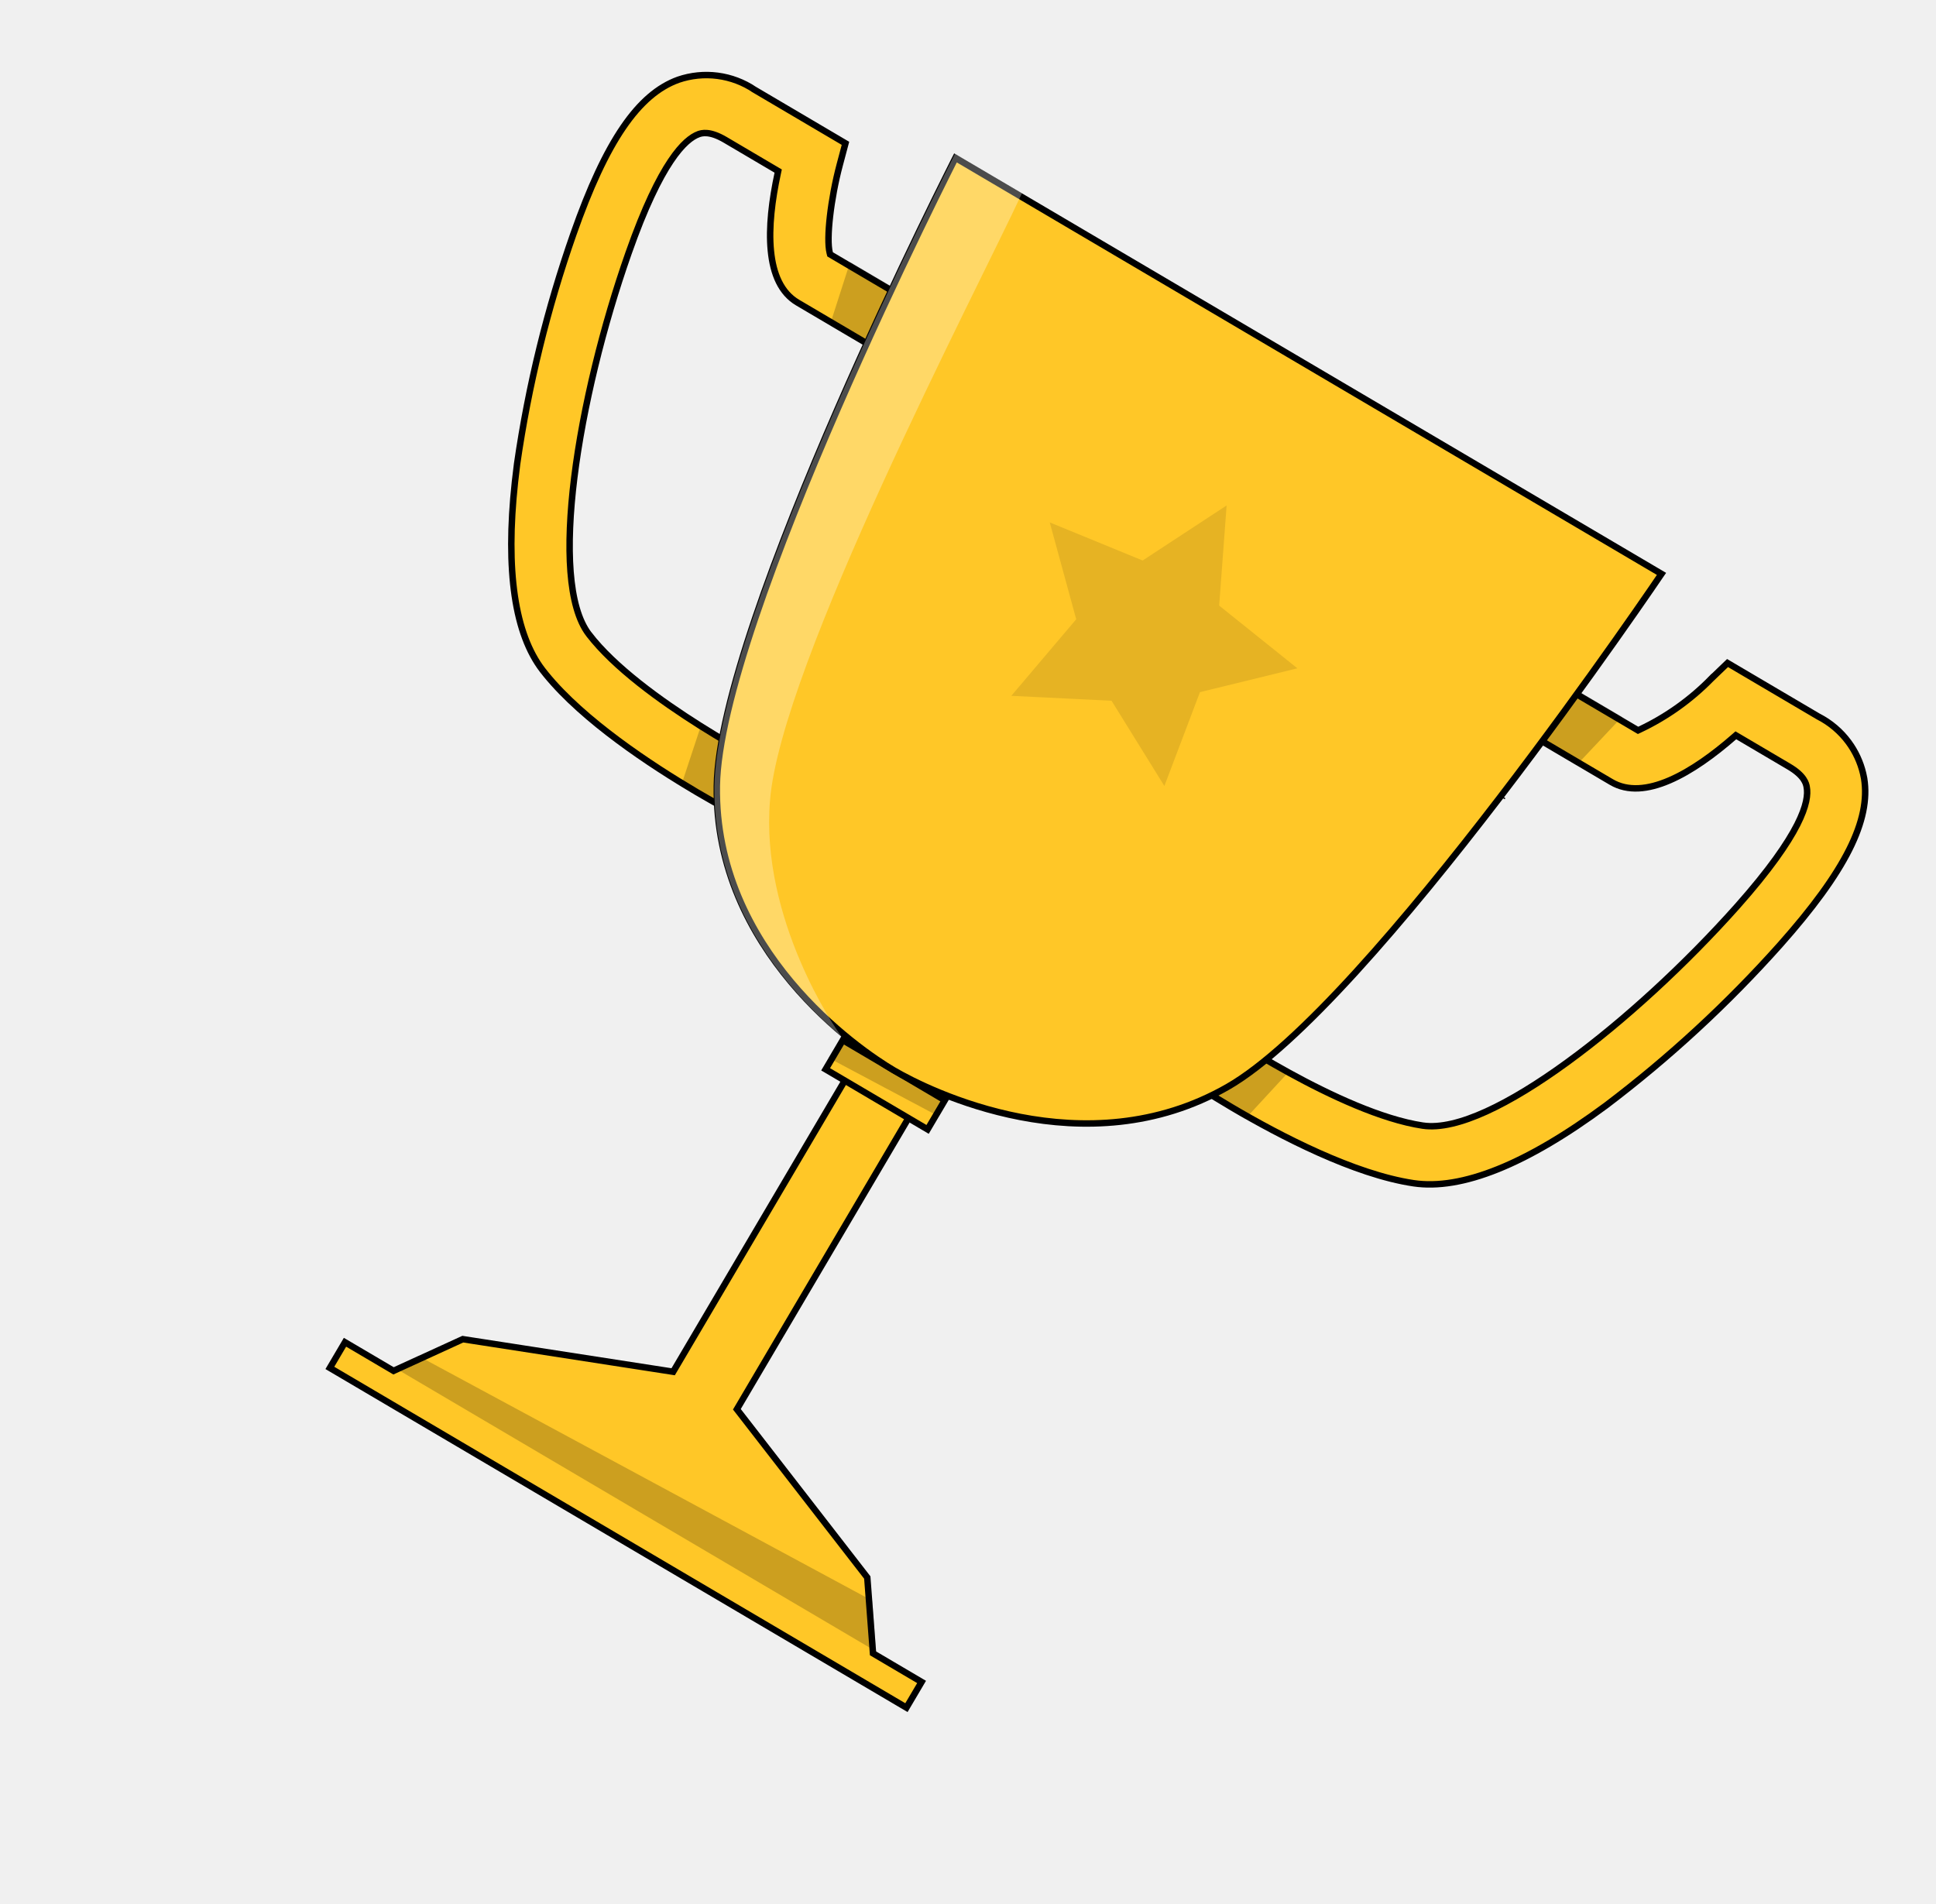
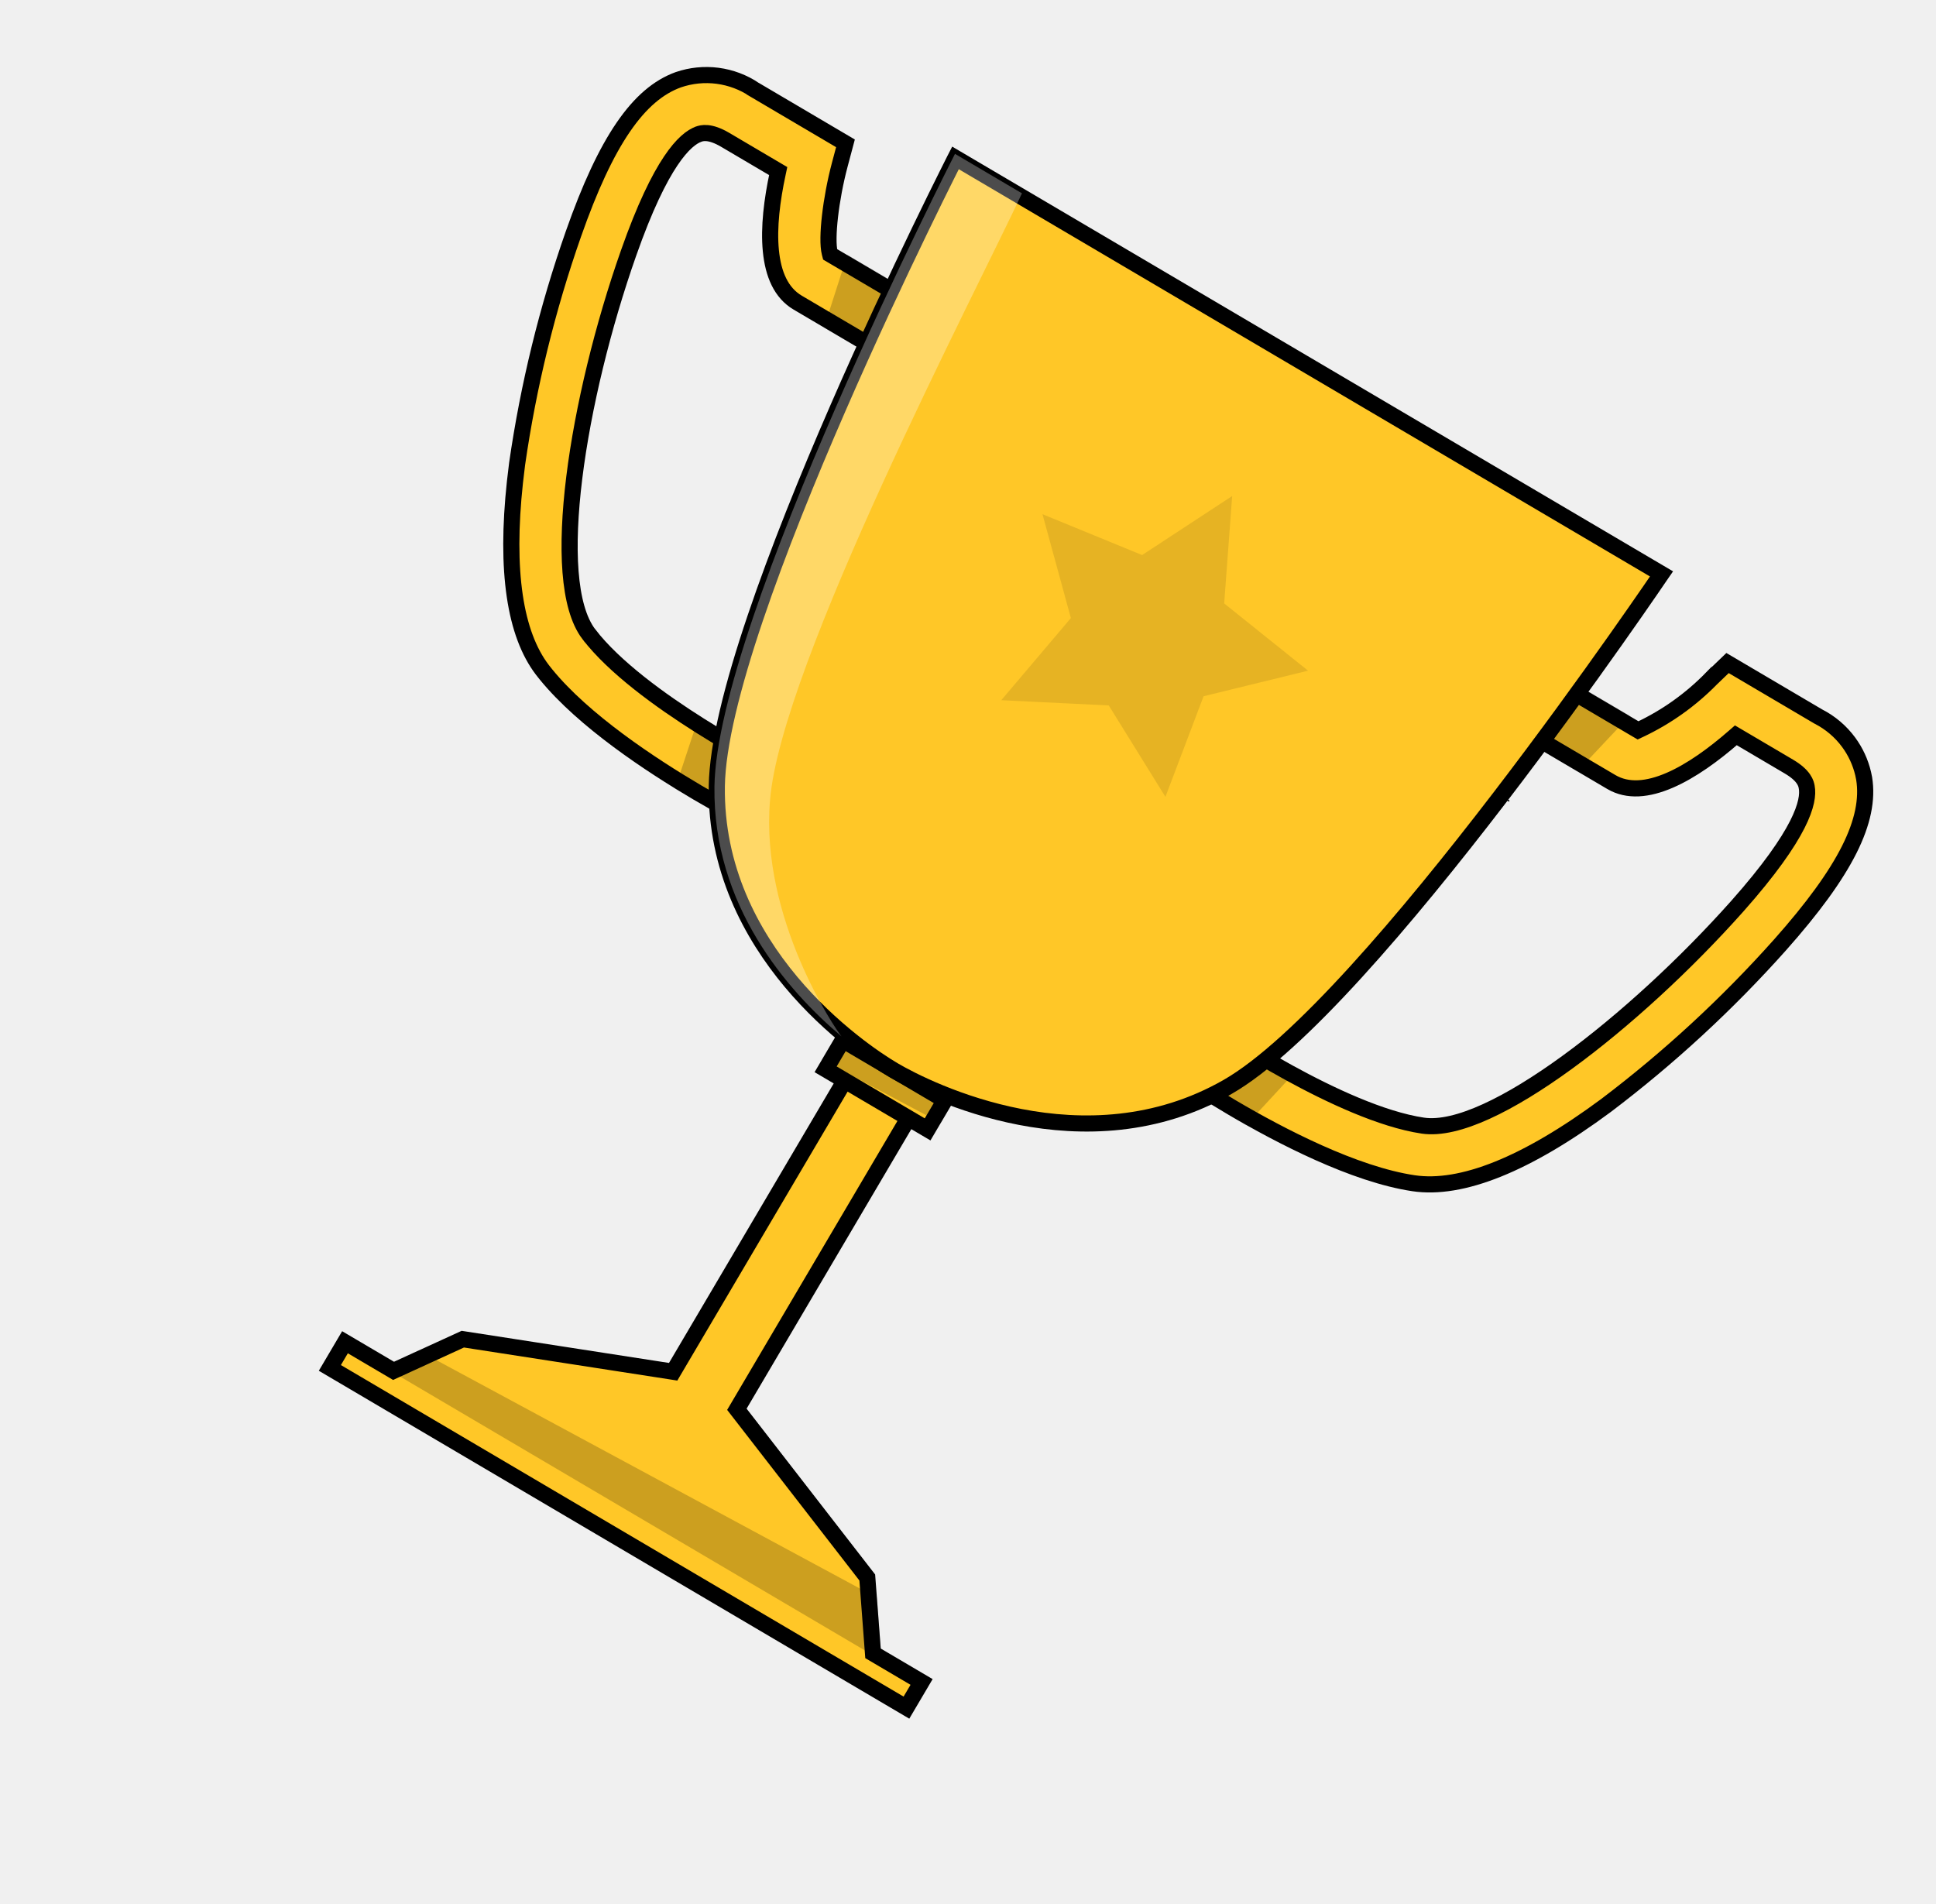
<svg xmlns="http://www.w3.org/2000/svg" width="120" height="118" viewBox="0 0 120 118" fill="none">
-   <path d="M46.768 5.562L46.768 5.563L52.405 8.885L52.053 10.207C51.771 11.265 51.56 12.41 51.447 13.398C51.39 13.891 51.357 14.348 51.353 14.736C51.348 15.12 51.371 15.451 51.432 15.687L51.453 15.767L57.469 19.312L55.642 22.413L49.441 18.759C48.418 18.156 47.923 17 47.781 15.545C47.638 14.093 47.853 12.385 48.205 10.746L48.235 10.605L44.951 8.669C44.475 8.389 44.115 8.28 43.842 8.253C43.563 8.226 43.389 8.287 43.303 8.316L43.3 8.318C42.883 8.47 42.299 8.895 41.574 9.978C40.847 11.063 39.967 12.826 38.963 15.682C37.377 20.188 36.134 25.256 35.596 29.607C35.327 31.782 35.234 33.784 35.364 35.45C35.494 37.108 35.848 38.464 36.5 39.319L36.501 39.319C38.078 41.373 40.94 43.439 43.396 44.989C44.628 45.766 45.765 46.418 46.598 46.878C47.015 47.108 47.356 47.291 47.596 47.417C47.678 47.461 47.749 47.497 47.807 47.527L46.191 50.763C45.762 50.543 44.635 49.956 43.212 49.118C40.318 47.412 36.18 44.678 33.842 41.809L33.622 41.531C31.914 39.299 31.323 35.398 31.918 29.883L32.052 28.758C32.751 23.903 33.921 19.128 35.544 14.499C36.553 11.623 37.56 9.453 38.628 7.891C39.694 6.331 40.813 5.387 42.044 4.943C42.825 4.675 43.659 4.591 44.479 4.698C45.298 4.806 46.082 5.101 46.768 5.562Z" fill="#FFC727" stroke="black" stroke-width="0.4" />
-   <path opacity="0.2" d="M57.485 19.301L55.65 22.417L51.674 20.074L52.807 16.544L57.485 19.301Z" fill="black" stroke="black" stroke-width="0.4" />
-   <path opacity="0.2" d="M46.193 50.764C46.02 50.673 45.744 50.53 45.395 50.343C44.84 50.046 44.084 49.631 43.213 49.117L42.443 48.664L43.605 45.147C45.584 46.382 47.271 47.276 47.826 47.56L46.193 50.764Z" fill="black" stroke="black" stroke-width="0.4" />
-   <path d="M112.716 44.424C113.451 44.801 114.09 45.343 114.58 46.007C115.01 46.589 115.317 47.251 115.483 47.953L115.546 48.256C115.754 49.548 115.469 50.982 114.621 52.67C113.77 54.361 112.36 56.294 110.337 58.571C107.072 62.233 103.457 65.569 99.545 68.531C94.596 72.199 90.585 73.791 87.62 73.351C83.944 72.804 79.356 70.416 76.376 68.66C74.952 67.821 73.891 67.118 73.492 66.85L75.533 63.865C75.587 63.901 75.655 63.946 75.734 63.998C75.961 64.147 76.286 64.357 76.69 64.61C77.497 65.117 78.619 65.796 79.895 66.497C82.442 67.895 85.634 69.396 88.19 69.779L88.191 69.779C89.257 69.936 90.615 69.59 92.129 68.9C93.65 68.207 95.356 67.155 97.128 65.865C100.674 63.287 104.506 59.745 107.683 56.177C109.692 53.913 110.805 52.287 111.398 51.122C111.989 49.96 112.072 49.235 111.985 48.785C111.969 48.694 111.937 48.515 111.78 48.287C111.625 48.061 111.354 47.799 110.879 47.519L107.594 45.583L107.485 45.678C106.222 46.78 104.83 47.794 103.489 48.373C102.146 48.953 100.896 49.079 99.877 48.479L93.669 44.82L95.496 41.72L101.532 45.277L101.628 45.232C103.295 44.447 104.806 43.368 106.092 42.05L106.093 42.051L107.079 41.103L112.706 44.419L112.716 44.424Z" fill="#FFC727" stroke="black" stroke-width="0.4" />
-   <path opacity="0.2" d="M100.221 44.484L97.681 47.185L93.706 44.843L95.542 41.727L100.221 44.484Z" fill="black" stroke="black" stroke-width="0.4" />
-   <path opacity="0.2" d="M75.501 63.868C76.018 64.215 77.617 65.258 79.657 66.391L77.145 69.112L76.376 68.659C75.504 68.146 74.774 67.686 74.246 67.344C73.913 67.129 73.653 66.956 73.49 66.849L75.501 63.868Z" fill="black" stroke="black" stroke-width="0.4" />
-   <path d="M57.716 66.927L45.674 87.363L45.757 87.47L53.757 97.792L54.104 102.388L54.112 102.493L57.123 104.267L56.184 105.859L20.446 84.799L21.384 83.208L24.395 84.982L24.49 84.938L28.686 83.017L41.592 85.016L41.725 85.037L53.768 64.6L57.716 66.927Z" fill="#FFC727" stroke="black" stroke-width="0.4" />
-   <path d="M51.175 66.288L52.241 64.479L58.562 68.204L57.496 70.013L51.175 66.288Z" fill="#FFC727" stroke="black" stroke-width="0.4" />
-   <path opacity="0.2" d="M58.563 68.204L58.125 68.947L51.64 65.5L52.242 64.479L58.563 68.204Z" fill="black" stroke="black" stroke-width="0.4" />
-   <path d="M102.985 35.576C102.96 35.612 102.931 35.655 102.898 35.703C102.764 35.901 102.565 36.193 102.308 36.566C101.795 37.311 101.052 38.382 100.132 39.683C98.293 42.286 95.747 45.81 92.922 49.493C90.097 53.177 86.995 57.018 84.042 60.256C81.085 63.499 78.292 66.121 76.086 67.383C71.67 69.91 67.044 69.975 63.24 69.242C59.434 68.508 56.465 66.979 55.382 66.341C54.299 65.703 51.52 63.847 49.032 60.873C46.545 57.9 44.358 53.821 44.431 48.73C44.468 46.187 45.409 42.472 46.814 38.313C48.216 34.161 50.072 29.586 51.925 25.331C53.778 21.076 55.626 17.142 57.012 14.273C57.704 12.838 58.282 11.669 58.686 10.859C58.887 10.454 59.045 10.139 59.153 9.925C59.179 9.873 59.203 9.827 59.223 9.788L102.985 35.576Z" fill="#FFC727" stroke="black" stroke-width="0.4" />
+   <path d="M46.768 5.562L46.768 5.563L52.405 8.885L52.053 10.207C51.771 11.265 51.56 12.41 51.447 13.398C51.39 13.891 51.357 14.348 51.353 14.736C51.348 15.12 51.371 15.451 51.432 15.687L51.453 15.767L57.469 19.312L55.642 22.413L49.441 18.759C48.418 18.156 47.923 17 47.781 15.545C47.638 14.093 47.853 12.385 48.205 10.746L48.235 10.605L44.951 8.669C44.475 8.389 44.115 8.28 43.842 8.253C43.563 8.226 43.389 8.287 43.303 8.316L43.3 8.318C42.883 8.47 42.299 8.895 41.574 9.978C40.847 11.063 39.967 12.826 38.963 15.682C37.377 20.188 36.134 25.256 35.596 29.607C35.327 31.782 35.234 33.784 35.364 35.45C35.494 37.108 35.848 38.464 36.5 39.319L36.501 39.319C38.078 41.373 40.94 43.439 43.396 44.989C44.628 45.766 45.765 46.418 46.598 46.878C47.015 47.108 47.356 47.291 47.596 47.417C47.678 47.461 47.749 47.497 47.807 47.527L46.191 50.763C45.762 50.543 44.635 49.956 43.212 49.118C40.318 47.412 36.18 44.678 33.842 41.809L33.622 41.531C31.914 39.299 31.323 35.398 31.918 29.883L32.052 28.758C32.751 23.903 33.921 19.128 35.544 14.499C36.553 11.623 37.56 9.453 38.628 7.891C39.694 6.331 40.813 5.387 42.044 4.943C42.825 4.675 43.659 4.591 44.479 4.698C45.298 4.806 46.082 5.101 46.768 5.562Z" fill="#FFC727" stroke="black" strokeWidth="0.4" />
+   <path opacity="0.2" d="M57.485 19.301L55.65 22.417L51.674 20.074L52.807 16.544L57.485 19.301Z" fill="black" stroke="black" strokeWidth="0.4" />
+   <path opacity="0.2" d="M46.193 50.764C46.02 50.673 45.744 50.53 45.395 50.343C44.84 50.046 44.084 49.631 43.213 49.117L42.443 48.664L43.605 45.147C45.584 46.382 47.271 47.276 47.826 47.56L46.193 50.764Z" fill="black" stroke="black" strokeWidth="0.4" />
+   <path d="M112.716 44.424C113.451 44.801 114.09 45.343 114.58 46.007C115.01 46.589 115.317 47.251 115.483 47.953L115.546 48.256C115.754 49.548 115.469 50.982 114.621 52.67C113.77 54.361 112.36 56.294 110.337 58.571C107.072 62.233 103.457 65.569 99.545 68.531C94.596 72.199 90.585 73.791 87.62 73.351C83.944 72.804 79.356 70.416 76.376 68.66C74.952 67.821 73.891 67.118 73.492 66.85L75.533 63.865C75.587 63.901 75.655 63.946 75.734 63.998C75.961 64.147 76.286 64.357 76.69 64.61C77.497 65.117 78.619 65.796 79.895 66.497C82.442 67.895 85.634 69.396 88.19 69.779L88.191 69.779C89.257 69.936 90.615 69.59 92.129 68.9C93.65 68.207 95.356 67.155 97.128 65.865C100.674 63.287 104.506 59.745 107.683 56.177C109.692 53.913 110.805 52.287 111.398 51.122C111.989 49.96 112.072 49.235 111.985 48.785C111.969 48.694 111.937 48.515 111.78 48.287C111.625 48.061 111.354 47.799 110.879 47.519L107.594 45.583L107.485 45.678C106.222 46.78 104.83 47.794 103.489 48.373C102.146 48.953 100.896 49.079 99.877 48.479L93.669 44.82L95.496 41.72L101.532 45.277L101.628 45.232C103.295 44.447 104.806 43.368 106.092 42.05L106.093 42.051L107.079 41.103L112.706 44.419L112.716 44.424Z" fill="#FFC727" stroke="black" strokeWidth="0.4" />
+   <path opacity="0.2" d="M100.221 44.484L97.681 47.185L93.706 44.843L95.542 41.727L100.221 44.484Z" fill="black" stroke="black" strokeWidth="0.4" />
+   <path opacity="0.2" d="M75.501 63.868C76.018 64.215 77.617 65.258 79.657 66.391L77.145 69.112L76.376 68.659C75.504 68.146 74.774 67.686 74.246 67.344C73.913 67.129 73.653 66.956 73.49 66.849L75.501 63.868Z" fill="black" stroke="black" strokeWidth="0.4" />
+   <path d="M57.716 66.927L45.674 87.363L45.757 87.47L53.757 97.792L54.104 102.388L54.112 102.493L57.123 104.267L56.184 105.859L20.446 84.799L21.384 83.208L24.395 84.982L24.49 84.938L28.686 83.017L41.592 85.016L41.725 85.037L53.768 64.6L57.716 66.927Z" fill="#FFC727" stroke="black" strokeWidth="0.4" />
+   <path d="M51.175 66.288L52.241 64.479L58.562 68.204L57.496 70.013L51.175 66.288Z" fill="#FFC727" stroke="black" strokeWidth="0.4" />
+   <path opacity="0.2" d="M58.563 68.204L58.125 68.947L51.64 65.5L52.242 64.479L58.563 68.204Z" fill="black" stroke="black" strokeWidth="0.4" />
+   <path d="M102.985 35.576C102.96 35.612 102.931 35.655 102.898 35.703C102.764 35.901 102.565 36.193 102.308 36.566C101.795 37.311 101.052 38.382 100.132 39.683C98.293 42.286 95.747 45.81 92.922 49.493C90.097 53.177 86.995 57.018 84.042 60.256C81.085 63.499 78.292 66.121 76.086 67.383C71.67 69.91 67.044 69.975 63.24 69.242C59.434 68.508 56.465 66.979 55.382 66.341C54.299 65.703 51.52 63.847 49.032 60.873C46.545 57.9 44.358 53.821 44.431 48.73C44.468 46.187 45.409 42.472 46.814 38.313C48.216 34.161 50.072 29.586 51.925 25.331C53.778 21.076 55.626 17.142 57.012 14.273C57.704 12.838 58.282 11.669 58.686 10.859C58.887 10.454 59.045 10.139 59.153 9.925C59.179 9.873 59.203 9.827 59.223 9.788L102.985 35.576Z" fill="#FFC727" stroke="black" strokeWidth="0.4" />
  <path opacity="0.3" d="M52.163 64.252C48.786 61.402 44.182 56.121 44.284 48.758C44.432 38.449 59.193 9.538 59.193 9.538L63.344 11.984C60.46 18.183 48.384 41.233 47.728 49.624C47.118 56.94 51.78 63.803 52.163 64.252Z" fill="white" />
-   <path opacity="0.2" d="M54.075 102.007L24.837 84.778L25.922 84.279L53.872 99.353L54.075 102.007Z" fill="black" stroke="black" stroke-width="0.4" />
-   <path opacity="0.1" d="M75.369 37.527L75.361 37.632L75.444 37.698L79.975 41.332L74.331 42.714L74.229 42.739L74.191 42.837L72.129 48.276L69.067 43.335L69.012 43.246L68.907 43.24L63.099 42.956L66.86 38.517L66.928 38.437L66.9 38.335L65.366 32.723L70.749 34.931L70.846 34.972L70.934 34.913L75.801 31.723L75.369 37.527Z" fill="black" stroke="black" stroke-width="0.4" />
-   <path d="M93.096 49.448L93.135 49.38" stroke="black" stroke-width="0.4" />
+   <path opacity="0.2" d="M54.075 102.007L24.837 84.778L25.922 84.279L53.872 99.353L54.075 102.007Z" fill="black" stroke="black" strokeWidth="0.4" />
+   <path opacity="0.1" d="M75.369 37.527L75.361 37.632L75.444 37.698L79.975 41.332L74.331 42.714L74.229 42.739L74.191 42.837L72.129 48.276L69.067 43.335L69.012 43.246L68.907 43.24L63.099 42.956L66.86 38.517L66.928 38.437L66.9 38.335L65.366 32.723L70.749 34.931L70.846 34.972L70.934 34.913L75.801 31.723L75.369 37.527Z" fill="black" stroke="black" strokeWidth="0.4" />
+   <path d="M93.096 49.448L93.135 49.38" stroke="black" strokeWidth="0.4" />
</svg>
